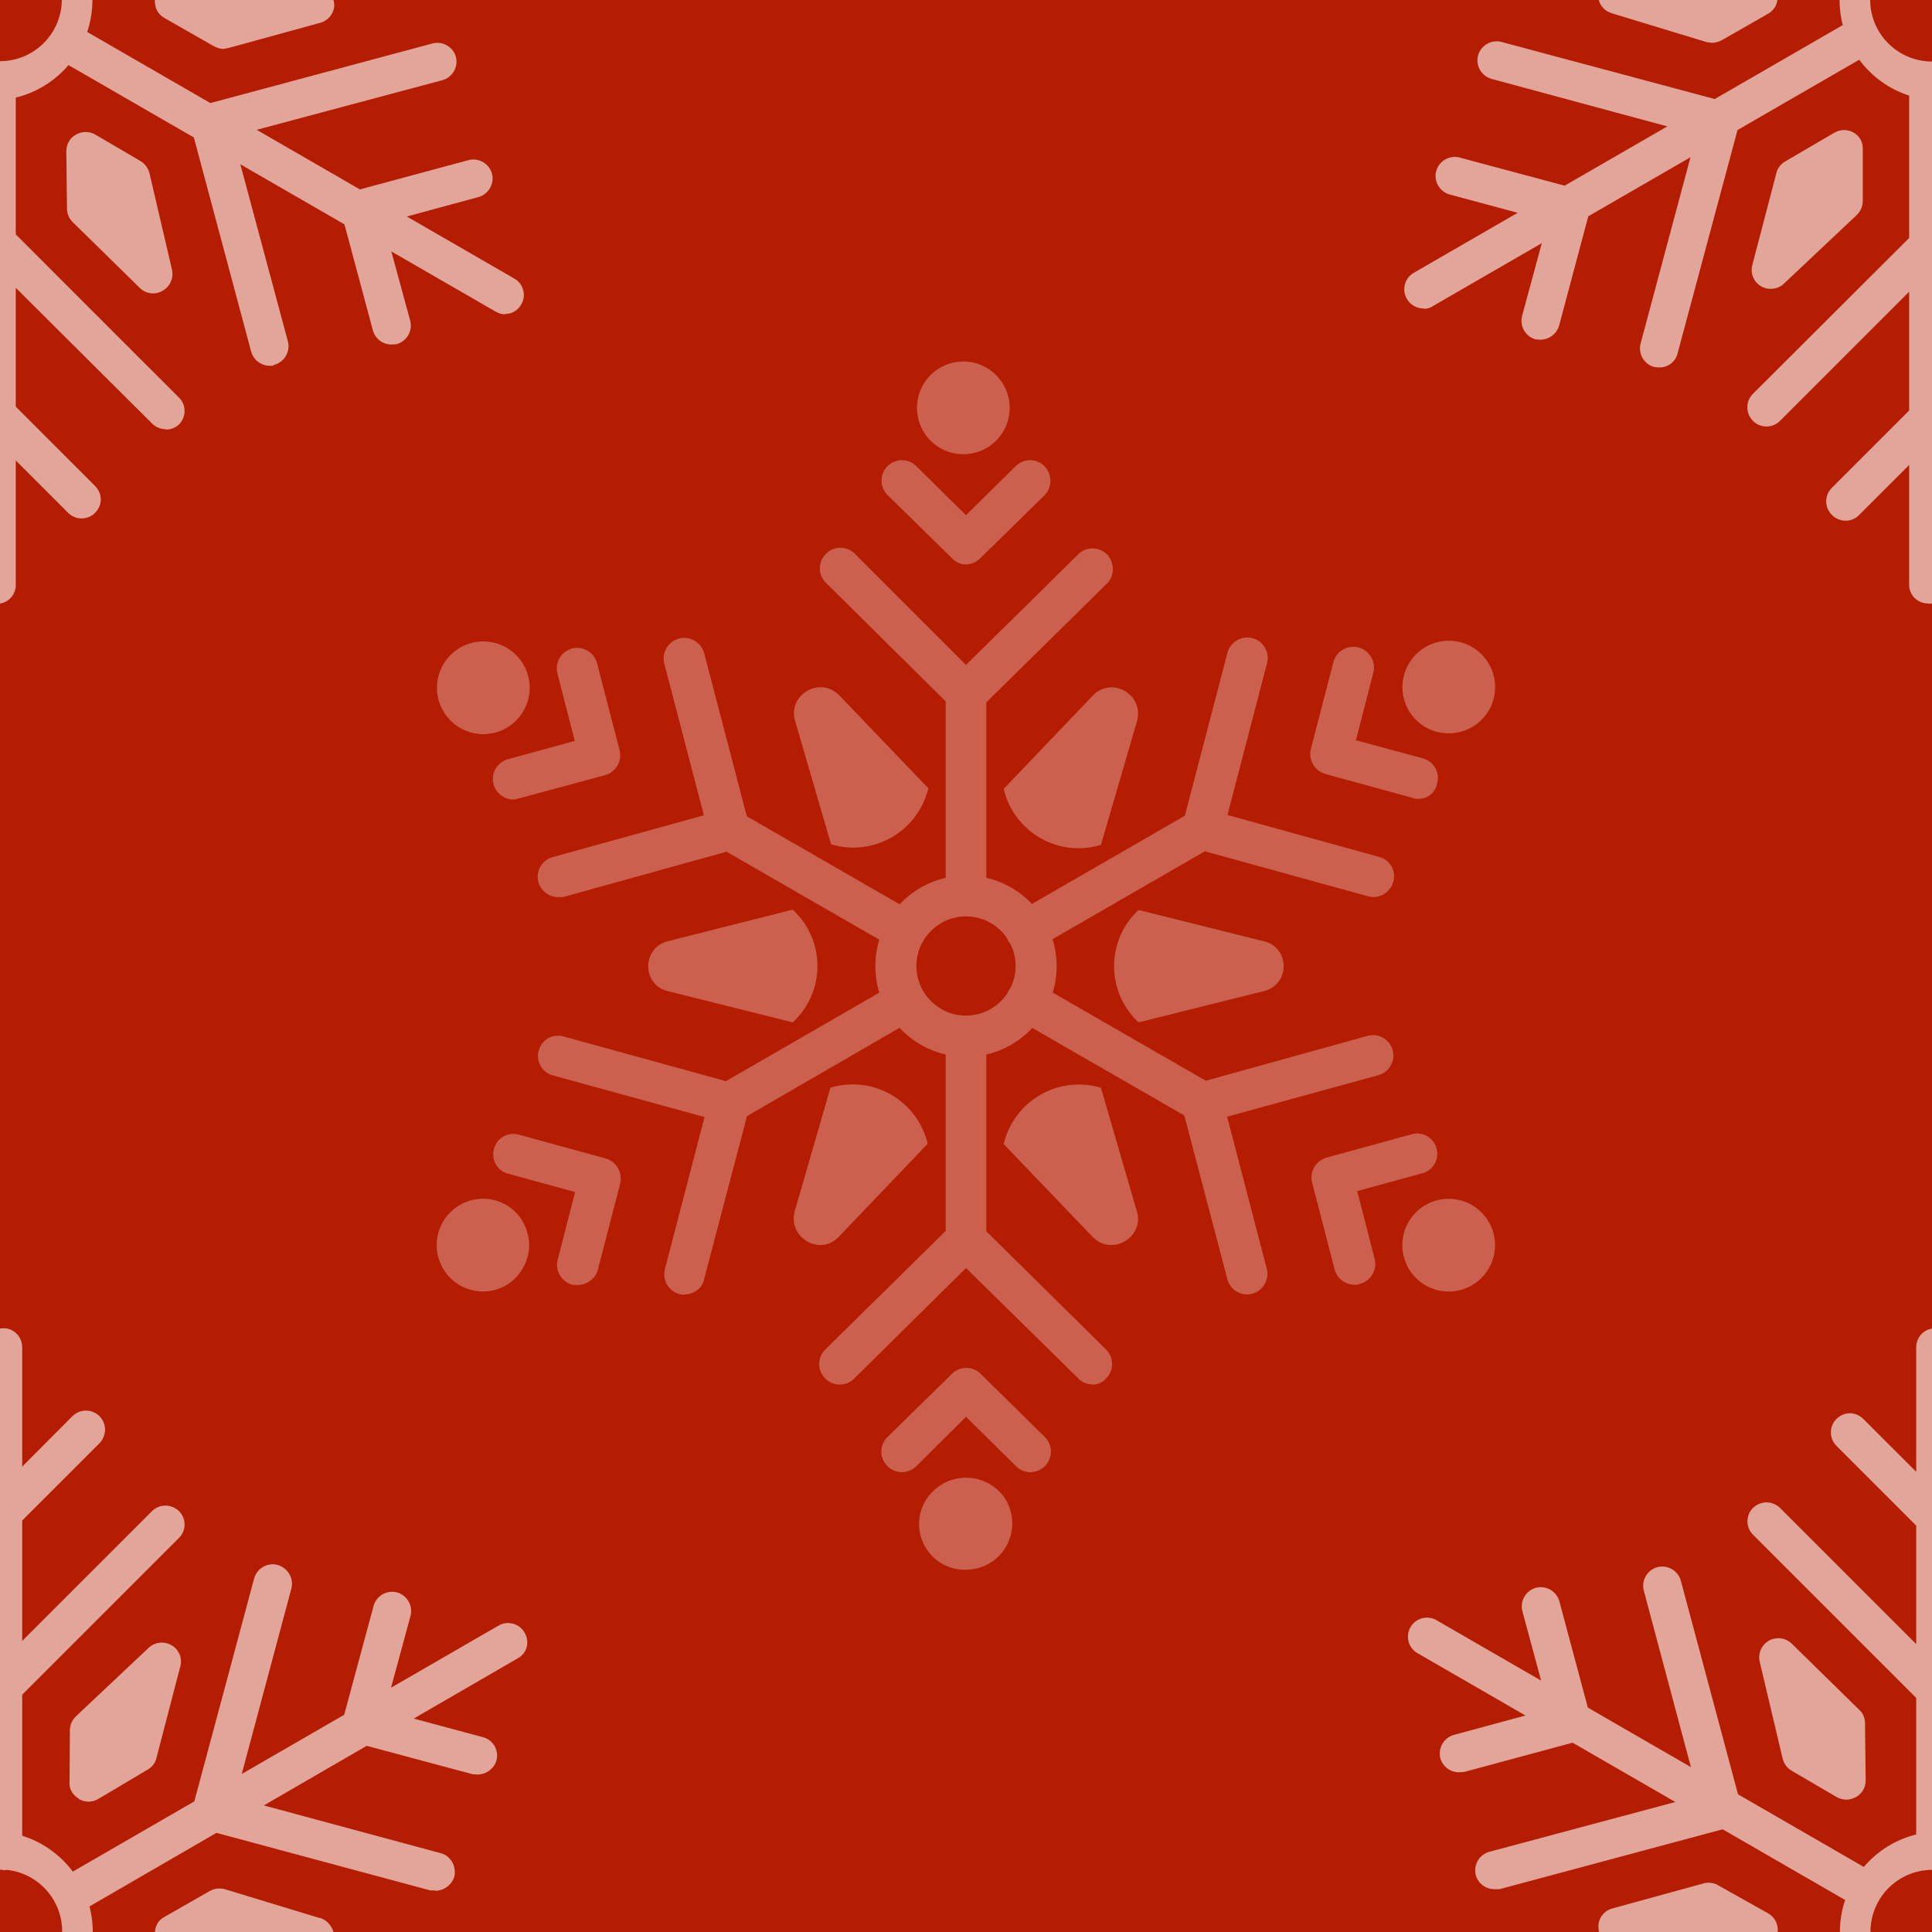
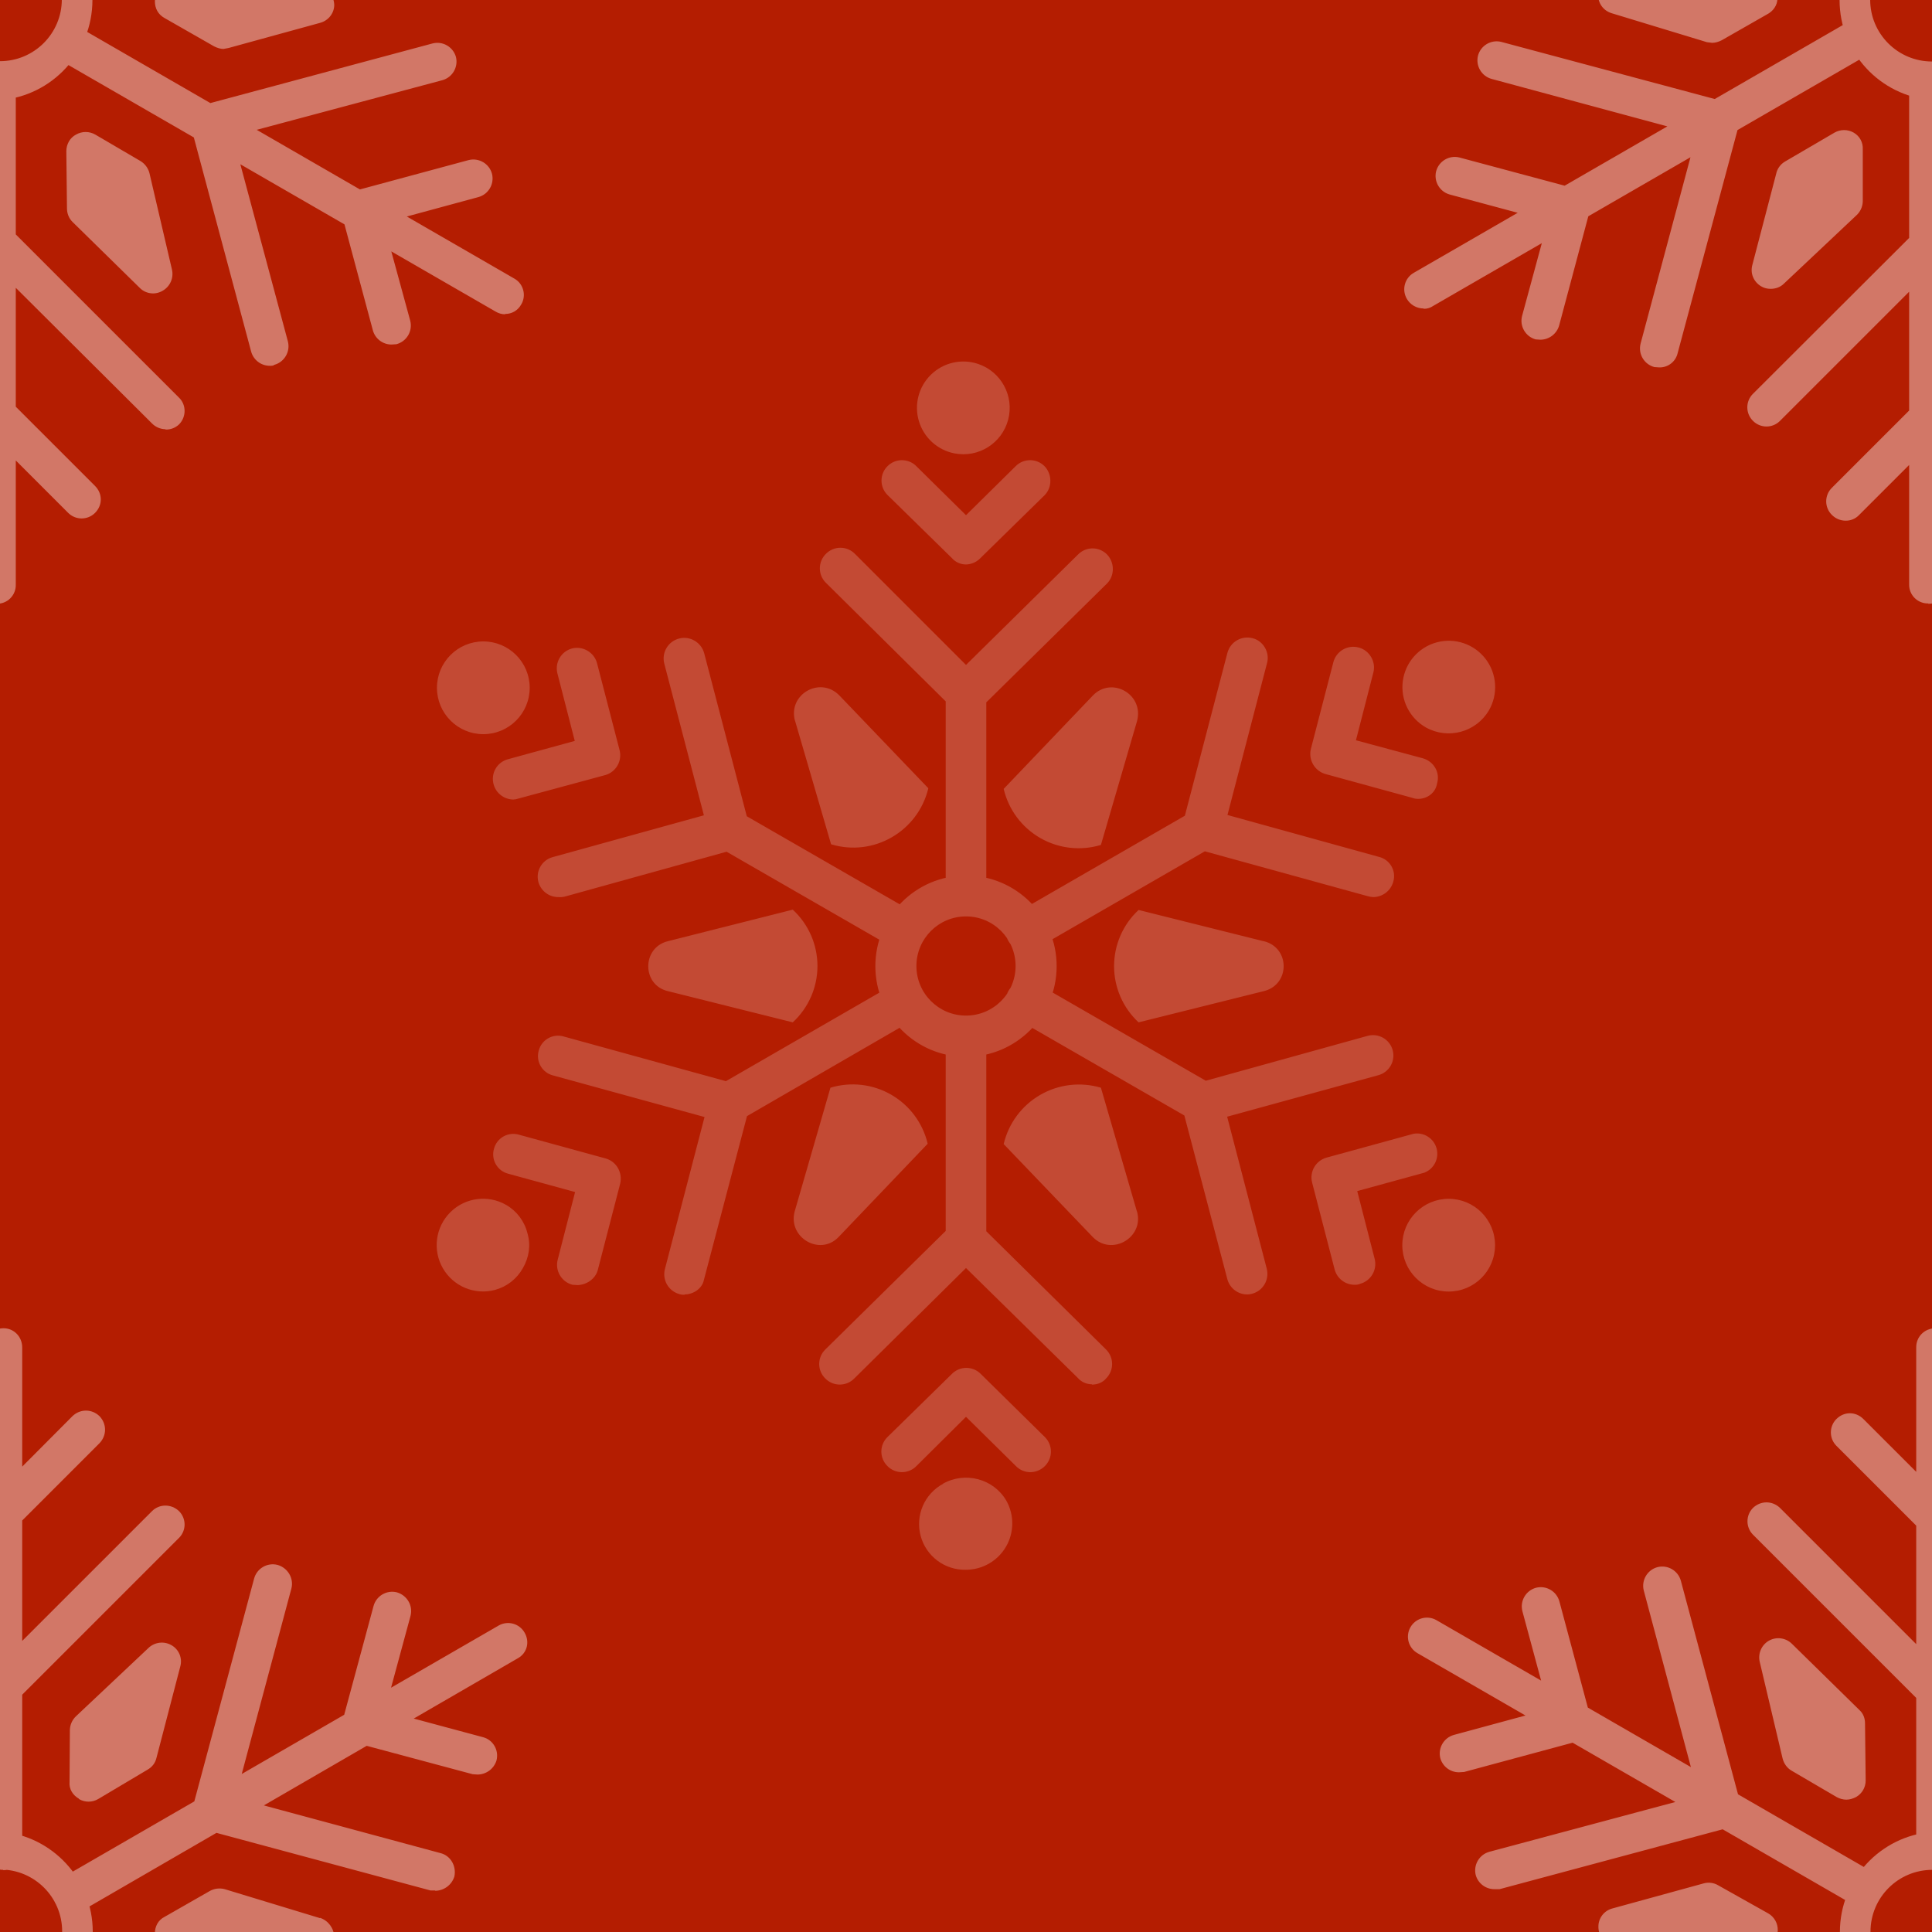
<svg xmlns="http://www.w3.org/2000/svg" width="60" height="60" transform="scale(1)">
  <rect x="0" y="0" width="100%" height="100%" fill="#b41d01" />
-   <path d="M30 28.46a.63.63 0 01-.63-.63v-6.3c0-.35.28-.63.63-.63s.63.28.63.63v6.3c0 .36-.28.63-.63.63zm1.88 1.09a.65.65 0 01-.56-.32.63.63 0 01.23-.87l5.46-3.15c.3-.18.69-.07.86.23.18.31.07.7-.23.87l-5.46 3.15a.54.54 0 01-.3.09zm5.46 5.32a.67.67 0 01-.32-.09l-5.47-3.15a.63.63 0 01-.23-.86c.18-.31.57-.42.86-.24l5.47 3.15c.3.18.41.57.24.87a.6.6 0 01-.55.32zM30 39.12a.63.63 0 01-.63-.63v-6.3c0-.35.28-.63.63-.63s.63.28.63.63v6.3c0 .34-.28.63-.63.63zm-7.34-4.24a.65.65 0 01-.56-.32.63.63 0 01.23-.86l5.46-3.15c.3-.18.69-.08.86.23.18.3.07.69-.23.86l-5.46 3.16a.58.58 0 01-.3.08zm5.45-5.33a.67.67 0 01-.32-.09l-5.47-3.15a.63.63 0 01-.24-.87c.18-.3.56-.4.87-.23l5.47 3.15c.3.18.4.57.23.87a.58.58 0 01-.54.32zm15.93-4.74c-.06 0-.12-.01-.17-.03l-2.7-.74a.65.65 0 01-.46-.78l.7-2.7a.64.64 0 01.79-.45c.33.09.54.44.45.78l-.54 2.1 2.08.56c.34.1.54.44.44.78-.05.3-.31.48-.59.48zm-1.39 3.05a.73.73 0 01-.18-.03l-5.3-1.46a.63.63 0 01-.44-.78l1.39-5.32a.64.64 0 01.78-.45c.33.08.54.44.45.77l-1.23 4.72 4.7 1.3c.34.08.55.43.45.77a.65.65 0 01-.62.48zm1.63-5.27a1.45 1.45 0 001.96-.53 1.44 1.44 0 10-1.96.53zm.71 14.64a1.44 1.44 0 100 2.88 1.44 1.44 0 000-2.88zm-15.7 8.85a1.42 1.42 0 00.71 2.67 1.44 1.44 0 001.25-2.15c-.4-.68-1.28-.91-1.97-.52zm-13.57-8.66a1.44 1.44 0 10-.35 2.64c.37-.1.68-.34.87-.68.19-.33.25-.71.14-1.08a1.4 1.4 0 00-.66-.88zm-.71-17.5a1.44 1.44 0 100 2.88 1.44 1.44 0 000-2.88zm15.36-8.62a1.44 1.44 0 10-.73 2.78 1.44 1.44 0 00.73-2.78zm11.7 28.6a.64.64 0 01-.62-.47l-.7-2.7a.64.64 0 01.45-.78l2.7-.74a.63.63 0 01.33 1.21l-2.08.57.54 2.1a.64.64 0 01-.45.78c-.07.03-.12.03-.18.03zm-3.33.3a.64.64 0 01-.62-.46l-1.4-5.33a.64.64 0 01.45-.77l5.3-1.47a.63.63 0 01.34 1.22l-4.7 1.29 1.23 4.72a.64.64 0 01-.46.78.52.52 0 01-.14.02zm-6.75 5.52a.63.63 0 01-.45-.2L30 44l-1.54 1.53a.63.63 0 01-.9 0 .63.63 0 010-.9l2-1.96a.63.63 0 01.9 0l1.99 1.96c.25.25.25.65 0 .9-.13.13-.3.19-.46.19zm1.92-2.73a.58.58 0 01-.44-.2L30 39.38l-3.47 3.43a.63.63 0 01-.9 0 .63.63 0 010-.9l3.92-3.86a.63.63 0 01.89 0l3.91 3.86c.25.25.25.65 0 .9-.1.12-.26.19-.44.19zm-15.97-3.08l-.16-.01a.64.64 0 01-.46-.78l.54-2.1-2.08-.57a.62.62 0 01-.44-.77.62.62 0 01.78-.44l2.7.74c.33.1.52.44.44.78l-.7 2.7c-.08.26-.34.44-.62.45zm3.32.3c-.05 0-.1 0-.16-.02a.64.64 0 01-.45-.78l1.23-4.72-4.7-1.29a.62.62 0 01-.45-.77.62.62 0 01.78-.44l5.3 1.46c.34.1.54.44.45.78l-1.4 5.32c-.05.26-.32.45-.6.45zm-5.32-15.38a.64.64 0 01-.61-.47.63.63 0 01.44-.78l2.08-.57-.54-2.1a.64.64 0 01.45-.77c.34-.09.69.12.78.45l.7 2.7a.64.64 0 01-.44.78l-2.7.73a.53.53 0 01-.16.03zm1.4 3.03a.64.64 0 01-.62-.47.63.63 0 01.44-.77l4.7-1.3-1.23-4.71a.64.64 0 01.46-.78c.34-.09.69.12.78.46l1.39 5.32a.64.64 0 01-.44.77l-5.3 1.47a.71.71 0 01-.18.01zM30 17.53a.58.58 0 01-.44-.2l-2-1.96a.63.63 0 010-.89.63.63 0 01.9 0L30 16l1.54-1.52a.63.63 0 01.9 0c.24.25.24.66 0 .9l-2 1.96a.64.64 0 01-.44.19zm0 4.63a.58.58 0 01-.44-.19l-3.91-3.87a.63.63 0 010-.9.63.63 0 01.9 0L30 20.65l3.48-3.43a.63.63 0 01.9 0c.24.25.24.66 0 .9l-3.92 3.86a.7.7 0 01-.47.2zm3.94-.56l-2.77 2.9a2.39 2.39 0 003.02 1.74l1.12-3.84c.23-.83-.78-1.41-1.37-.8zm5.3 7.63l-3.88-.97a2.38 2.38 0 000 3.49l3.89-.97c.82-.2.82-1.35 0-1.55zm-3.93 8.4l-1.12-3.85a2.4 2.4 0 00-3.02 1.75l2.77 2.89c.59.6 1.6.01 1.37-.8zm-9.27.79l2.77-2.9a2.39 2.39 0 00-3.02-1.74l-1.11 3.84c-.22.81.78 1.4 1.36.8zm-5.3-7.64l3.88.97a2.38 2.38 0 000-3.5l-3.88.98c-.81.2-.81 1.36 0 1.55zm3.95-8.4l1.12 3.84c1.32.4 2.7-.4 3.02-1.74l-2.77-2.89c-.6-.6-1.6-.02-1.37.8zM30 32.82a2.81 2.81 0 110-5.63 2.81 2.81 0 010 5.63zm0-4.36a1.54 1.54 0 100 3.08 1.54 1.54 0 000-3.08z" stroke-width="1" stroke="none" fill="hsla(0,0%,100%,0.3)" />
-   <path d="M55.21 59.95a.59.59 0 00-.3-.53l-1.55-.87a.58.58 0 00-.45-.06l-2.84.78a.58.58 0 00-.43.57c0 .26.16.49.42.57l2.96.9.16.02c.1 0 .2-.03.3-.08l1.4-.8c.2-.1.33-.29.33-.5zm2.54-6.84l-2.1-2.06a.6.6 0 00-.71-.1.6.6 0 00-.29.66l.71 3c.04.16.14.3.28.38l1.4.82c.09.05.2.08.3.08.1 0 .2-.03.3-.08.19-.11.3-.3.3-.52l-.02-1.77c0-.15-.05-.3-.17-.41zm2.26 10a3.12 3.12 0 010-6.22 3.12 3.12 0 010 6.22zm0-5.04a1.92 1.92 0 000 3.84c1.05 0 1.92-.87 1.92-1.92 0-1.06-.87-1.92-1.92-1.92zm-14.7-3.03a.6.6 0 01-.58-.44.6.6 0 01.42-.72l2.95-.8-.82-3.04a.6.6 0 01.42-.73.6.6 0 01.73.43l.97 3.62c.04.15.02.31-.05.45a.6.6 0 01-.36.27l-3.52.95-.16.01zm1.1 3.63a.6.6 0 01-.58-.44.6.6 0 01.42-.72l6.5-1.74-1.7-6.37a.6.6 0 01.42-.73.6.6 0 01.73.42l1.86 6.95c.04.15.01.32-.05.45a.56.56 0 01-.36.28l-7.08 1.9h-.17zm11.46.58c-.1 0-.2-.03-.3-.09l-13.55-7.82a.59.59 0 01-.22-.8.59.59 0 01.8-.23l13.56 7.83c.29.16.38.53.22.8-.1.2-.3.3-.51.3zm2.16-11.6a.6.6 0 01-.42-.17l-2.58-2.58a.59.59 0 010-.83c.24-.24.6-.24.84 0l2.15 2.15 2.23-2.24c.24-.23.6-.23.84 0 .23.24.23.6 0 .84l-2.64 2.64a.51.51 0 01-.42.2zm.03 5.39a.6.6 0 01-.42-.18l-5.2-5.2a.59.59 0 010-.83c.24-.23.6-.23.84 0l4.77 4.77 4.67-4.67c.23-.23.6-.23.84 0 .23.23.23.6 0 .83l-5.09 5.09a.51.51 0 01-.4.19zm.04 5.03a.58.58 0 01-.59-.6V41.84c0-.33.26-.59.6-.59.32 0 .58.26.58.6v15.64a.58.58 0 01-.59.59zm-57.65-2.2a.59.59 0 00.6 0l1.53-.91c.14-.08.24-.2.28-.37l.74-2.84a.58.58 0 00-.28-.66.6.6 0 00-.71.09L2.36 53.3a.61.61 0 00-.19.42l-.01 1.62c-.02.22.1.41.29.52zm7.49 3.7l-2.96-.9a.62.62 0 00-.47.06l-1.4.8c-.2.1-.3.3-.3.51 0 .22.1.41.3.52l1.54.88c.1.05.2.08.29.08l.16-.03 2.84-.78c.26-.07.44-.3.44-.56a.65.65 0 00-.44-.59zM.01 63.1a3.12 3.12 0 010-6.22 3.12 3.12 0 010 6.22zm0-5.04a1.92 1.92 0 000 3.84 1.92 1.92 0 000-3.84zm14.82-2.95l-.15-.01-3.62-.97a.56.56 0 01-.35-.28.58.58 0 01-.06-.45l.95-3.52a.6.6 0 01.72-.43c.32.09.51.41.43.73l-.8 2.95 3.05.82c.31.08.5.4.42.72a.62.62 0 01-.59.44zm-1.31 3.6h-.15l-6.95-1.87a.6.6 0 01-.43-.73l1.9-7.08a.6.6 0 01.73-.43c.32.09.51.42.43.73l-1.74 6.5 6.37 1.72c.32.08.5.41.43.73a.63.63 0 01-.6.44zm-11.28.7a.6.6 0 01-.52-.3.59.59 0 01.22-.8l13.55-7.83a.59.59 0 01.8.22c.17.29.08.64-.21.8L2.53 59.35a.54.54 0 01-.29.08zM.04 47.66a.6.6 0 01-.43-.18l-2.58-2.58a.59.59 0 010-.83c.24-.24.6-.24.84 0l2.15 2.15 2.23-2.24c.24-.23.6-.23.84 0 .23.24.23.6 0 .84L.45 47.46a.51.51 0 01-.42.2zm.02 5.38a.6.6 0 01-.42-.18l-5.2-5.2a.59.59 0 010-.83c.24-.23.6-.23.84 0L.05 51.6l4.67-4.67c.23-.23.6-.23.84 0 .23.23.23.6 0 .83L.47 52.85a.51.51 0 01-.4.19zm.04 5.03a.58.58 0 01-.59-.6V41.84c0-.33.26-.59.6-.59.32 0 .58.26.58.6v15.64a.58.58 0 01-.59.59zM57.57 4.12a.6.6 0 00-.6 0l-1.54.9a.58.58 0 00-.27.38l-.74 2.83c-.07.26.04.52.27.66.1.06.2.08.3.08.15 0 .3-.05.41-.16l2.25-2.12a.61.61 0 00.2-.43V4.64a.56.56 0 00-.28-.52zM55.2-.05a.59.59 0 00-.3-.53l-1.55-.87a.58.58 0 00-.45-.06l-2.84.78a.58.58 0 00-.43.57c0 .26.16.49.42.57l2.96.9.16.02c.1 0 .2-.03.3-.08l1.4-.8c.2-.1.33-.29.33-.5zm4.8 3.16a3.12 3.12 0 010-6.22 3.12 3.12 0 010 6.22zm0-5.04a1.92 1.92 0 000 3.84c1.05 0 1.92-.87 1.92-1.92 0-1.06-.87-1.92-1.92-1.92zm-2.69 18.1a.6.6 0 01-.42-.18.59.59 0 010-.84l2.64-2.64a.61.61 0 01.84 0l2.57 2.57c.24.24.24.6 0 .84a.59.59 0 01-.83 0l-2.15-2.15L57.73 16a.56.56 0 01-.4.17zm7.82-2.84a.6.6 0 01-.42-.18L59.95 8.4l-4.67 4.67a.59.59 0 01-.84 0 .59.59 0 010-.84l5.09-5.08c.23-.23.6-.23.83 0l5.2 5.2c.23.22.23.6 0 .83a.58.58 0 01-.42.16zm-5.24 5.41a.58.58 0 01-.6-.59V2.51c0-.33.27-.6.6-.6.33 0 .59.27.59.6v15.64a.58.58 0 01-.6.6zm-12.05-8.19l-.15-.01a.6.6 0 01-.42-.73l.8-2.95-3.05-.82a.6.6 0 01-.42-.72.6.6 0 01.72-.43l3.62.97c.32.09.5.42.42.73l-.94 3.52a.61.61 0 01-.58.44zm3.69.86l-.15-.01a.6.6 0 01-.43-.73l1.74-6.5-6.37-1.72a.6.6 0 01-.42-.72.6.6 0 01.72-.43l6.95 1.86c.32.09.5.42.43.73l-1.9 7.08a.57.57 0 01-.57.44zm-7.32-1.83a.6.6 0 01-.52-.3.59.59 0 01.22-.81L57.47.64a.59.59 0 01.81.22c.17.3.07.65-.22.81L44.51 9.5a.5.5 0 01-.29.09zM9.94-.44l-2.96-.89a.62.62 0 00-.47.06l-1.4.79c-.2.11-.3.3-.3.52 0 .22.1.41.3.52l1.54.88c.1.05.2.08.29.08l.16-.03L9.94.71c.26-.07.44-.3.44-.56a.65.65 0 00-.44-.59zm-5.3 5.81A.62.62 0 004.36 5l-1.4-.82a.6.6 0 00-.6 0c-.19.1-.3.3-.3.52l.02 1.77c0 .16.06.31.17.42l2.1 2.06a.58.58 0 00.7.08.6.6 0 00.29-.66zM0 3.11a3.12 3.12 0 010-6.22 3.12 3.12 0 010 6.22zm0-5.04A1.92 1.92 0 000 1.9a1.92 1.92 0 000-3.84zM12.16 10.7a.6.6 0 01-.58-.44l-.97-3.62a.6.6 0 01.43-.72l3.52-.95a.6.6 0 01.72.43.6.6 0 01-.42.72l-2.95.8.83 3.04a.6.6 0 01-.43.73l-.15.01zm-3.78.66a.6.6 0 01-.58-.44L5.94 3.97a.65.65 0 01.05-.45.6.6 0 01.36-.27l7.08-1.9a.6.6 0 01.73.42.6.6 0 01-.42.72L7.23 4.23l1.71 6.37a.6.6 0 01-.42.73c-.03.03-.09.03-.14.03zm7.3-1.6c-.1 0-.2-.03-.3-.09L1.83 1.85a.59.59 0 01-.22-.8.59.59 0 01.8-.23l13.56 7.83c.29.16.38.53.22.8-.11.2-.3.3-.5.3zm-18.36 6.4A.6.6 0 01-3.1 16a.59.59 0 010-.84l2.64-2.64a.61.61 0 01.84 0l2.57 2.57c.24.24.24.6 0 .84a.59.59 0 01-.83 0l-2.15-2.15L-2.27 16a.56.56 0 01-.4.17zm7.82-2.83a.6.6 0 01-.42-.18L-.05 8.4l-4.67 4.67a.59.59 0 01-.84 0 .59.59 0 010-.84l5.09-5.08c.23-.23.6-.23.83 0l5.2 5.2c.23.22.23.6 0 .83a.58.58 0 01-.42.16zM-.1 18.74a.58.58 0 01-.6-.59V2.51c0-.33.27-.6.6-.6.33 0 .59.27.59.6v15.64a.58.58 0 01-.6.6z" stroke-width="1" stroke="none" fill="hsla(0,0%,100%,0.6)" />
+   <path d="M30 28.46a.63.63 0 01-.63-.63v-6.3c0-.35.28-.63.63-.63s.63.28.63.63v6.3c0 .36-.28.63-.63.63zm1.88 1.09a.65.65 0 01-.56-.32.63.63 0 01.23-.87l5.46-3.15c.3-.18.69-.07.86.23.18.31.07.7-.23.87l-5.46 3.15a.54.54 0 01-.3.09zm5.46 5.32a.67.67 0 01-.32-.09l-5.47-3.15a.63.63 0 01-.23-.86c.18-.31.57-.42.86-.24l5.47 3.15c.3.18.41.57.24.87a.6.6 0 01-.55.32zM30 39.12a.63.63 0 01-.63-.63v-6.3c0-.35.28-.63.63-.63s.63.28.63.63v6.3c0 .34-.28.63-.63.63zm-7.34-4.24a.65.65 0 01-.56-.32.63.63 0 01.23-.86l5.46-3.15c.3-.18.69-.08.86.23.18.3.07.69-.23.86l-5.46 3.16a.58.58 0 01-.3.08zm5.45-5.33a.67.67 0 01-.32-.09l-5.47-3.15a.63.63 0 01-.24-.87c.18-.3.56-.4.87-.23l5.47 3.15c.3.18.4.57.23.87a.58.58 0 01-.54.32zm15.93-4.74c-.06 0-.12-.01-.17-.03l-2.7-.74a.65.65 0 01-.46-.78l.7-2.7a.64.64 0 01.79-.45c.33.09.54.44.45.78l-.54 2.1 2.08.56c.34.1.54.44.44.78-.05.3-.31.48-.59.48zm-1.39 3.05a.73.73 0 01-.18-.03l-5.3-1.46a.63.63 0 01-.44-.78l1.39-5.32a.64.64 0 01.78-.45c.33.08.54.44.45.77l-1.23 4.72 4.7 1.3c.34.08.55.43.45.77a.65.65 0 01-.62.48zm1.63-5.27a1.45 1.45 0 001.96-.53 1.44 1.44 0 10-1.96.53zm.71 14.64a1.44 1.44 0 100 2.88 1.44 1.44 0 000-2.88zm-15.7 8.85a1.42 1.42 0 00.71 2.67 1.44 1.44 0 001.25-2.15c-.4-.68-1.28-.91-1.97-.52zm-13.57-8.66a1.44 1.44 0 10-.35 2.64c.37-.1.68-.34.87-.68.19-.33.25-.71.14-1.08a1.4 1.4 0 00-.66-.88zm-.71-17.5a1.44 1.44 0 100 2.88 1.44 1.44 0 000-2.88zm15.36-8.62a1.44 1.44 0 10-.73 2.78 1.44 1.44 0 00.73-2.78zm11.7 28.6a.64.64 0 01-.62-.47l-.7-2.7a.64.64 0 01.45-.78l2.7-.74a.63.63 0 01.33 1.21l-2.08.57.54 2.1a.64.64 0 01-.45.78c-.07.03-.12.03-.18.03zm-3.33.3a.64.64 0 01-.62-.46l-1.4-5.33a.64.64 0 01.45-.77l5.3-1.47a.63.63 0 01.34 1.22l-4.7 1.29 1.23 4.72a.64.64 0 01-.46.78.52.52 0 01-.14.02zm-6.75 5.52a.63.63 0 01-.45-.2L30 44l-1.54 1.53a.63.63 0 01-.9 0 .63.63 0 010-.9l2-1.96a.63.63 0 01.9 0l1.99 1.96c.25.25.25.65 0 .9-.13.13-.3.19-.46.19zm1.92-2.73a.58.58 0 01-.44-.2L30 39.38l-3.47 3.43a.63.63 0 01-.9 0 .63.63 0 010-.9l3.92-3.86a.63.63 0 01.89 0l3.91 3.86c.25.25.25.65 0 .9-.1.12-.26.19-.44.19zm-15.97-3.08l-.16-.01a.64.64 0 01-.46-.78l.54-2.1-2.08-.57a.62.62 0 01-.44-.77.62.62 0 01.78-.44l2.7.74c.33.1.52.44.44.78l-.7 2.7c-.08.26-.34.44-.62.45zm3.32.3c-.05 0-.1 0-.16-.02a.64.64 0 01-.45-.78l1.23-4.72-4.7-1.29a.62.62 0 01-.45-.77.62.62 0 01.78-.44l5.3 1.46c.34.1.54.44.45.78l-1.4 5.32c-.05.26-.32.45-.6.45zm-5.32-15.38a.64.64 0 01-.61-.47.63.63 0 01.44-.78l2.08-.57-.54-2.1a.64.64 0 01.45-.77c.34-.09.69.12.78.45l.7 2.7a.64.64 0 01-.44.78l-2.7.73a.53.53 0 01-.16.03zm1.4 3.03a.64.64 0 01-.62-.47.63.63 0 01.44-.77l4.7-1.3-1.23-4.71a.64.64 0 01.46-.78c.34-.09.69.12.78.46l1.39 5.32a.64.64 0 01-.44.77l-5.3 1.47a.71.71 0 01-.18.01zM30 17.53a.58.58 0 01-.44-.2l-2-1.96a.63.63 0 010-.89.63.63 0 01.9 0L30 16l1.54-1.52a.63.63 0 01.9 0c.24.25.24.66 0 .9l-2 1.96a.64.64 0 01-.44.19zm0 4.63a.58.58 0 01-.44-.19l-3.91-3.87a.63.63 0 010-.9.63.63 0 01.9 0L30 20.65l3.48-3.43a.63.63 0 01.9 0c.24.25.24.66 0 .9l-3.92 3.86a.7.7 0 01-.47.2zm3.94-.56l-2.77 2.9a2.39 2.39 0 003.02 1.74l1.12-3.84c.23-.83-.78-1.41-1.37-.8zm5.3 7.63l-3.88-.97a2.38 2.38 0 000 3.49l3.89-.97c.82-.2.82-1.35 0-1.55zm-3.93 8.4l-1.12-3.85a2.4 2.4 0 00-3.02 1.75l2.77 2.89c.59.6 1.6.01 1.37-.8zm-9.27.79l2.77-2.9a2.39 2.39 0 00-3.02-1.74l-1.11 3.84c-.22.81.78 1.4 1.36.8zm-5.3-7.64l3.88.97a2.38 2.38 0 000-3.5l-3.88.98c-.81.2-.81 1.36 0 1.55zm3.95-8.4l1.12 3.84c1.32.4 2.7-.4 3.02-1.74l-2.77-2.89c-.6-.6-1.6-.02-1.37.8zM30 32.82a2.81 2.81 0 110-5.63 2.81 2.81 0 010 5.63zm0-4.36a1.54 1.54 0 100 3.08 1.54 1.54 0 000-3.08z" stroke-width="1" stroke="none" fill="hsla(0,0%,100%,0.2)" />
+   <path d="M55.21 59.95a.59.59 0 00-.3-.53l-1.55-.87a.58.58 0 00-.45-.06l-2.84.78a.58.58 0 00-.43.57c0 .26.16.49.42.57l2.96.9.16.02c.1 0 .2-.03.3-.08l1.4-.8c.2-.1.33-.29.33-.5zm2.54-6.84l-2.1-2.06a.6.6 0 00-.71-.1.6.6 0 00-.29.66l.71 3c.04.16.14.3.28.38l1.4.82c.09.05.2.08.3.08.1 0 .2-.03.3-.08.19-.11.3-.3.3-.52l-.02-1.77c0-.15-.05-.3-.17-.41zm2.26 10a3.12 3.12 0 010-6.22 3.12 3.12 0 010 6.22zm0-5.04a1.92 1.92 0 000 3.84c1.05 0 1.92-.87 1.92-1.92 0-1.06-.87-1.92-1.92-1.92zm-14.7-3.03a.6.6 0 01-.58-.44.6.6 0 01.42-.72l2.95-.8-.82-3.04a.6.6 0 01.42-.73.6.6 0 01.73.43l.97 3.62c.04.15.02.31-.05.45a.6.6 0 01-.36.27l-3.52.95-.16.01zm1.1 3.63a.6.6 0 01-.58-.44.6.6 0 01.42-.72l6.5-1.74-1.7-6.37a.6.6 0 01.42-.73.6.6 0 01.73.42l1.86 6.95c.04.15.01.32-.05.45a.56.56 0 01-.36.28l-7.08 1.9h-.17zm11.46.58c-.1 0-.2-.03-.3-.09l-13.55-7.82a.59.59 0 01-.22-.8.59.59 0 01.8-.23l13.56 7.83c.29.16.38.53.22.8-.1.2-.3.3-.51.3zm2.16-11.6a.6.6 0 01-.42-.17l-2.58-2.58a.59.59 0 010-.83c.24-.24.6-.24.84 0l2.15 2.15 2.23-2.24c.24-.23.6-.23.84 0 .23.24.23.6 0 .84l-2.64 2.64a.51.51 0 01-.42.2zm.03 5.39a.6.6 0 01-.42-.18l-5.2-5.2a.59.59 0 010-.83c.24-.23.6-.23.84 0l4.77 4.77 4.67-4.67c.23-.23.6-.23.84 0 .23.23.23.6 0 .83l-5.09 5.09a.51.51 0 01-.4.19zm.04 5.03a.58.58 0 01-.59-.6V41.84c0-.33.26-.59.6-.59.32 0 .58.26.58.6v15.64a.58.58 0 01-.59.59zm-57.65-2.2a.59.59 0 00.6 0l1.53-.91c.14-.08.24-.2.28-.37l.74-2.84a.58.58 0 00-.28-.66.6.6 0 00-.71.09L2.36 53.3a.61.61 0 00-.19.42l-.01 1.62c-.02.22.1.41.29.52zm7.49 3.7l-2.96-.9a.62.62 0 00-.47.06l-1.4.8c-.2.1-.3.3-.3.51 0 .22.1.41.3.52l1.54.88c.1.05.2.08.29.08l.16-.03 2.84-.78c.26-.07.44-.3.44-.56a.65.65 0 00-.44-.59zM.01 63.1a3.12 3.12 0 010-6.22 3.12 3.12 0 010 6.22zm0-5.04a1.92 1.92 0 000 3.84 1.92 1.92 0 000-3.84zm14.82-2.95l-.15-.01-3.62-.97a.56.56 0 01-.35-.28.58.58 0 01-.06-.45l.95-3.52a.6.6 0 01.72-.43c.32.09.51.41.43.73l-.8 2.95 3.05.82c.31.08.5.4.42.72a.62.62 0 01-.59.44zm-1.31 3.6h-.15l-6.95-1.87a.6.6 0 01-.43-.73l1.9-7.08a.6.6 0 01.73-.43c.32.09.51.42.43.73l-1.74 6.5 6.37 1.72c.32.08.5.41.43.73a.63.63 0 01-.6.44zm-11.28.7a.6.6 0 01-.52-.3.59.59 0 01.22-.8l13.55-7.83a.59.59 0 01.8.22c.17.29.08.64-.21.8L2.53 59.35a.54.54 0 01-.29.08zM.04 47.66a.6.6 0 01-.43-.18l-2.58-2.58a.59.59 0 010-.83c.24-.24.6-.24.84 0l2.15 2.15 2.23-2.24c.24-.23.6-.23.84 0 .23.24.23.6 0 .84L.45 47.46a.51.51 0 01-.42.2zm.02 5.38a.6.6 0 01-.42-.18l-5.2-5.2a.59.59 0 010-.83c.24-.23.6-.23.84 0L.05 51.6l4.67-4.67c.23-.23.6-.23.84 0 .23.23.23.6 0 .83L.47 52.85a.51.51 0 01-.4.19zm.04 5.03a.58.58 0 01-.59-.6V41.84c0-.33.26-.59.6-.59.32 0 .58.26.58.6v15.64a.58.58 0 01-.59.59zM57.57 4.12a.6.6 0 00-.6 0l-1.54.9a.58.58 0 00-.27.38l-.74 2.83c-.07.26.04.52.27.66.1.06.2.08.3.08.15 0 .3-.05.41-.16l2.25-2.12a.61.61 0 00.2-.43V4.64a.56.56 0 00-.28-.52zM55.2-.05a.59.59 0 00-.3-.53l-1.55-.87a.58.58 0 00-.45-.06l-2.84.78a.58.58 0 00-.43.57c0 .26.16.49.42.57l2.96.9.16.02c.1 0 .2-.03.3-.08l1.4-.8c.2-.1.33-.29.33-.5zm4.8 3.16a3.12 3.12 0 010-6.22 3.12 3.12 0 010 6.22zm0-5.04a1.92 1.92 0 000 3.84c1.05 0 1.92-.87 1.92-1.92 0-1.06-.87-1.92-1.92-1.92zm-2.69 18.1a.6.6 0 01-.42-.18.59.59 0 010-.84l2.64-2.64a.61.61 0 01.84 0l2.57 2.57c.24.24.24.6 0 .84a.59.59 0 01-.83 0l-2.15-2.15L57.73 16a.56.56 0 01-.4.17zm7.82-2.84a.6.6 0 01-.42-.18L59.95 8.4l-4.67 4.67a.59.59 0 01-.84 0 .59.59 0 010-.84l5.09-5.08c.23-.23.6-.23.83 0l5.2 5.2c.23.22.23.6 0 .83a.58.58 0 01-.42.16zm-5.24 5.41a.58.58 0 01-.6-.59V2.51c0-.33.27-.6.6-.6.33 0 .59.27.59.6v15.64a.58.58 0 01-.6.6zm-12.05-8.19l-.15-.01a.6.6 0 01-.42-.73l.8-2.95-3.05-.82a.6.6 0 01-.42-.72.6.6 0 01.72-.43l3.62.97c.32.09.5.42.42.73l-.94 3.52a.61.61 0 01-.58.44zm3.69.86l-.15-.01a.6.6 0 01-.43-.73l1.74-6.5-6.37-1.72a.6.6 0 01-.42-.72.6.6 0 01.72-.43l6.95 1.86c.32.09.5.42.43.73l-1.9 7.08a.57.57 0 01-.57.44zm-7.32-1.83a.6.6 0 01-.52-.3.59.59 0 01.22-.81L57.47.64a.59.59 0 01.81.22c.17.3.07.65-.22.81L44.51 9.5a.5.5 0 01-.29.09zM9.94-.44l-2.96-.89a.62.62 0 00-.47.06l-1.4.79c-.2.11-.3.3-.3.52 0 .22.1.41.3.52l1.54.88c.1.05.2.08.29.08l.16-.03L9.94.71c.26-.07.44-.3.44-.56a.65.65 0 00-.44-.59zm-5.3 5.81A.62.62 0 004.36 5l-1.4-.82a.6.6 0 00-.6 0c-.19.1-.3.3-.3.52l.02 1.77c0 .16.06.31.17.42l2.1 2.06a.58.58 0 00.7.08.6.6 0 00.29-.66zM0 3.11a3.12 3.12 0 010-6.22 3.12 3.12 0 010 6.22zm0-5.04A1.92 1.92 0 000 1.9a1.92 1.92 0 000-3.84zM12.16 10.7a.6.6 0 01-.58-.44l-.97-3.62a.6.6 0 01.43-.72l3.52-.95a.6.6 0 01.72.43.6.6 0 01-.42.72l-2.95.8.83 3.04a.6.6 0 01-.43.73l-.15.01zm-3.78.66a.6.6 0 01-.58-.44L5.94 3.97a.65.65 0 01.05-.45.6.6 0 01.36-.27l7.08-1.9a.6.6 0 01.73.42.6.6 0 01-.42.72L7.23 4.23l1.71 6.37a.6.6 0 01-.42.73c-.03.03-.09.03-.14.03zm7.3-1.6c-.1 0-.2-.03-.3-.09L1.83 1.85a.59.59 0 01-.22-.8.59.59 0 01.8-.23l13.56 7.83c.29.16.38.53.22.8-.11.2-.3.3-.5.3zm-18.36 6.4A.6.6 0 01-3.1 16a.59.59 0 010-.84l2.64-2.64a.61.61 0 01.84 0l2.57 2.57c.24.24.24.6 0 .84a.59.59 0 01-.83 0l-2.15-2.15L-2.27 16a.56.56 0 01-.4.17zm7.82-2.83a.6.6 0 01-.42-.18L-.05 8.4l-4.67 4.67a.59.59 0 01-.84 0 .59.59 0 010-.84l5.09-5.08c.23-.23.6-.23.83 0l5.2 5.2c.23.22.23.6 0 .83a.58.58 0 01-.42.16zM-.1 18.74a.58.58 0 01-.6-.59V2.51c0-.33.27-.6.6-.6.33 0 .59.27.59.6v15.64a.58.58 0 01-.6.6z" stroke-width="1" stroke="none" fill="hsla(0,0%,100%,0.4)" />
</svg>
